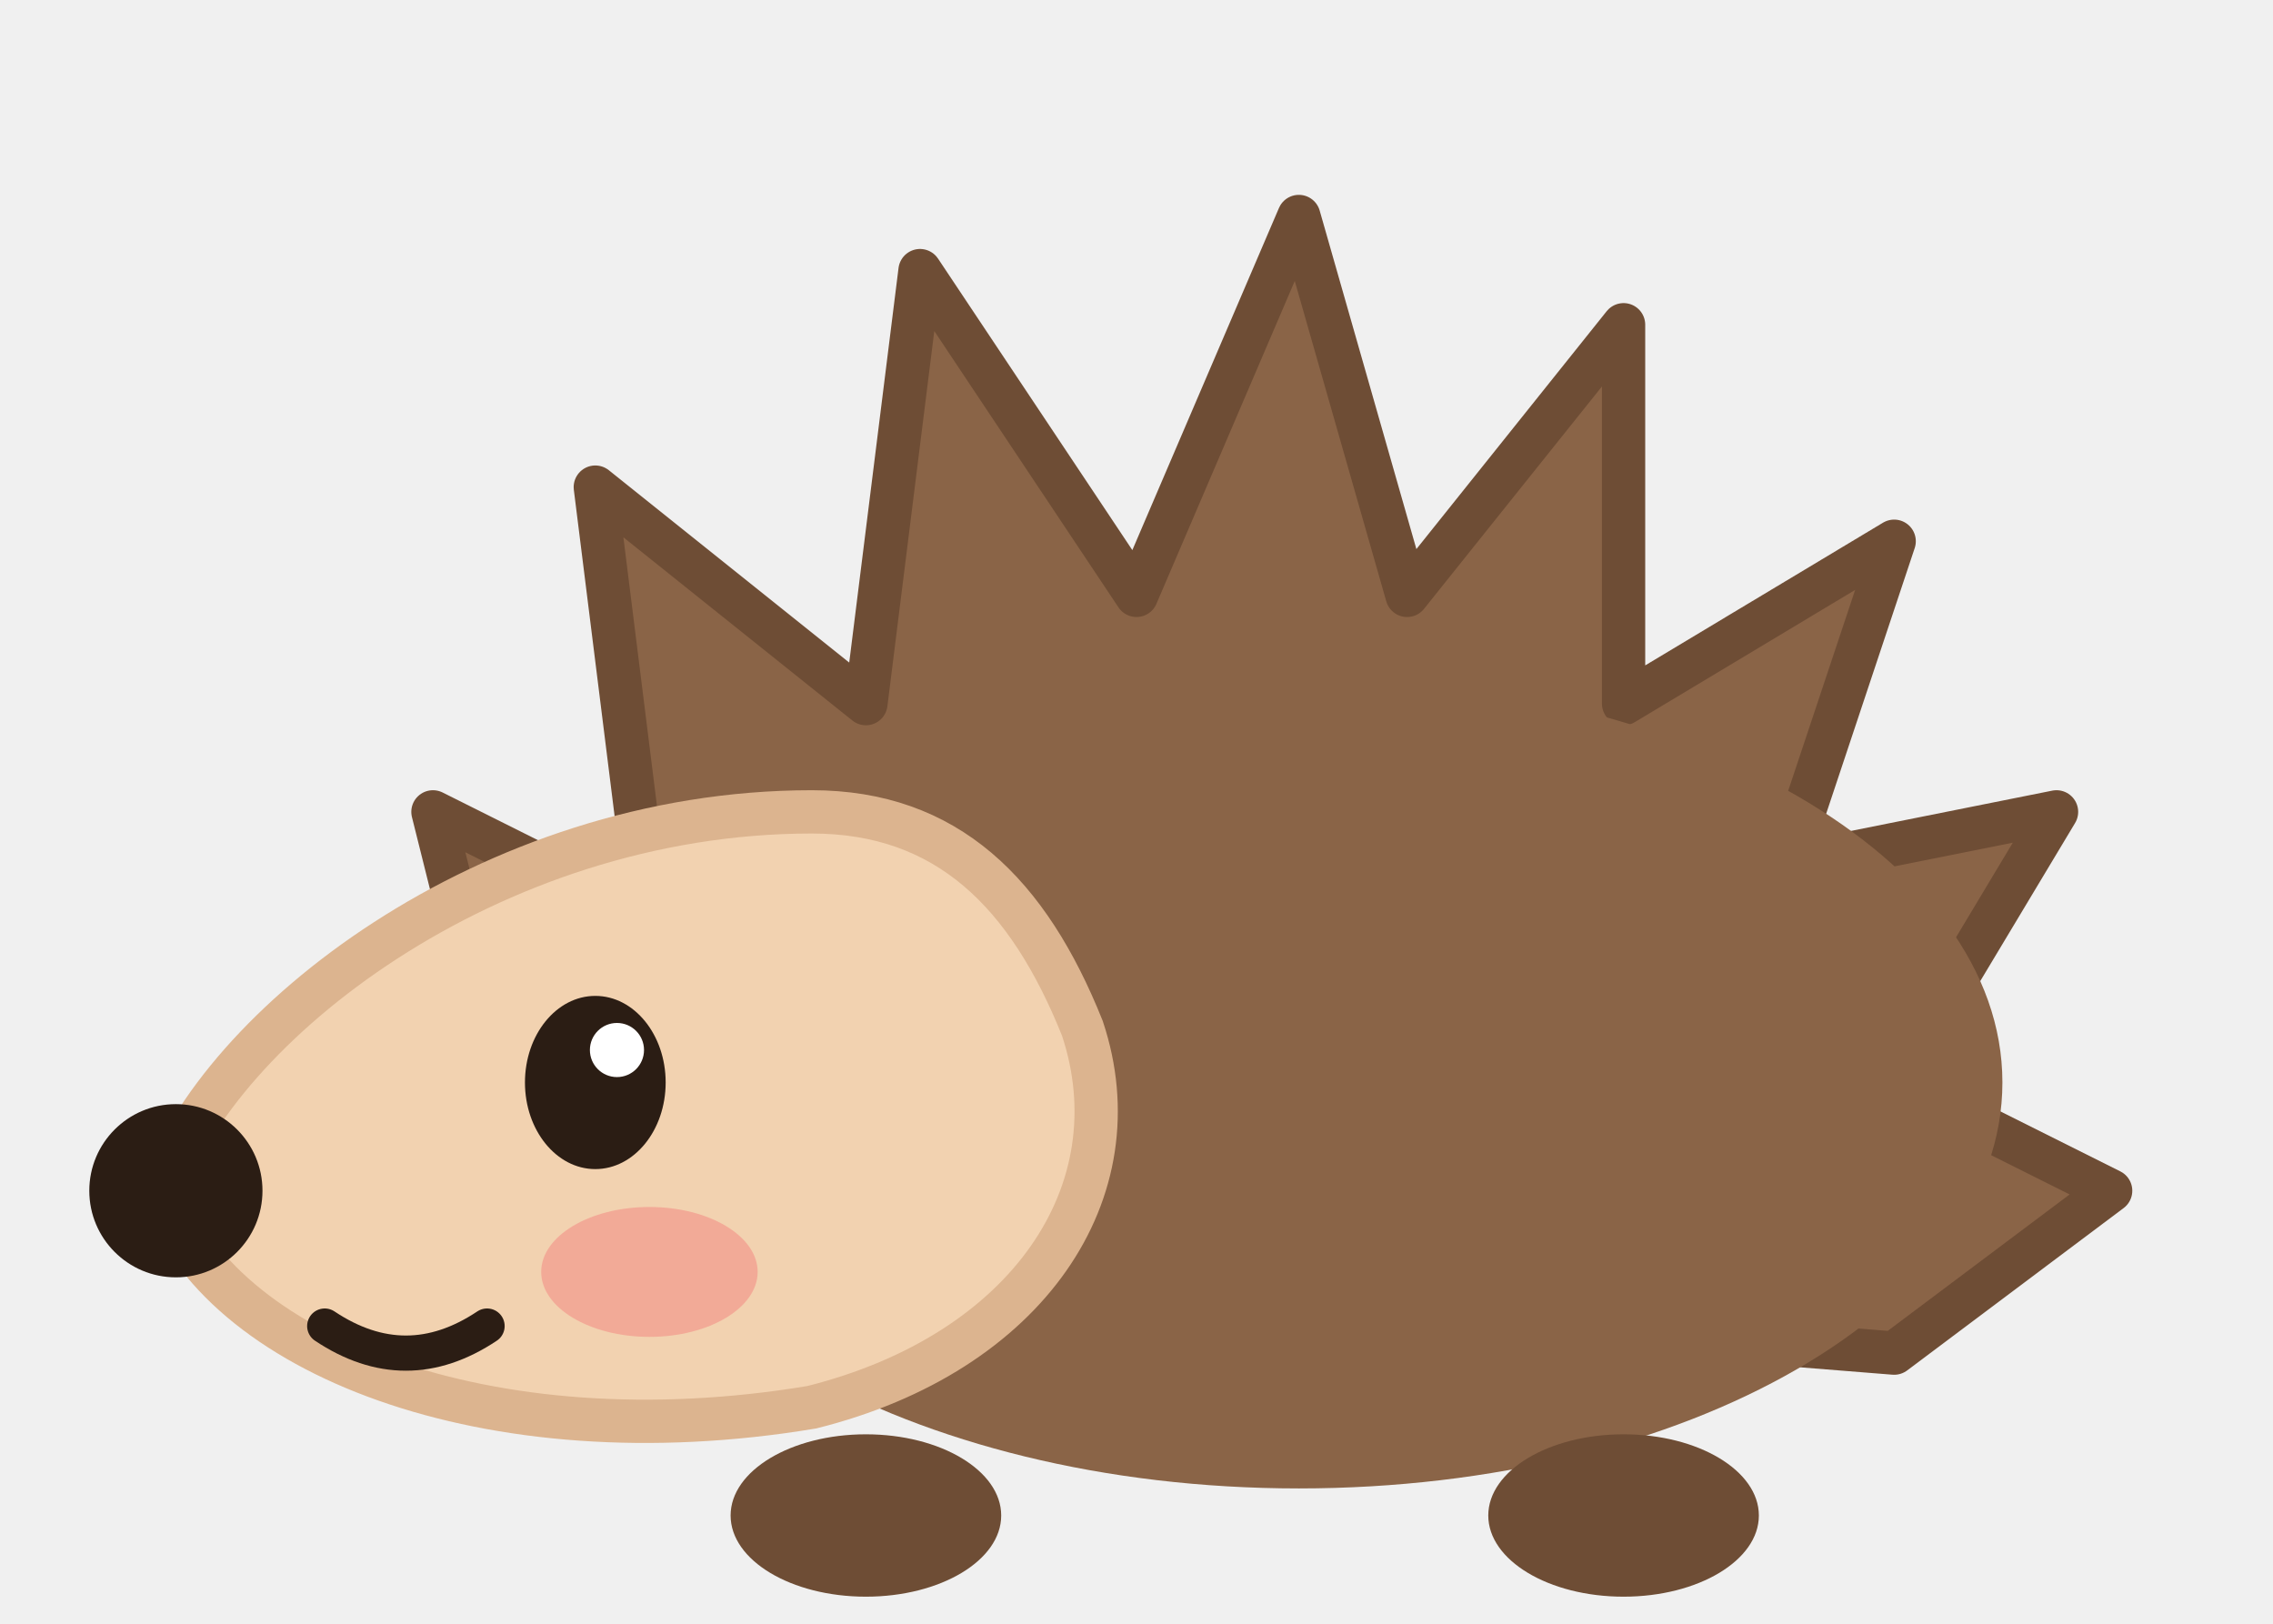
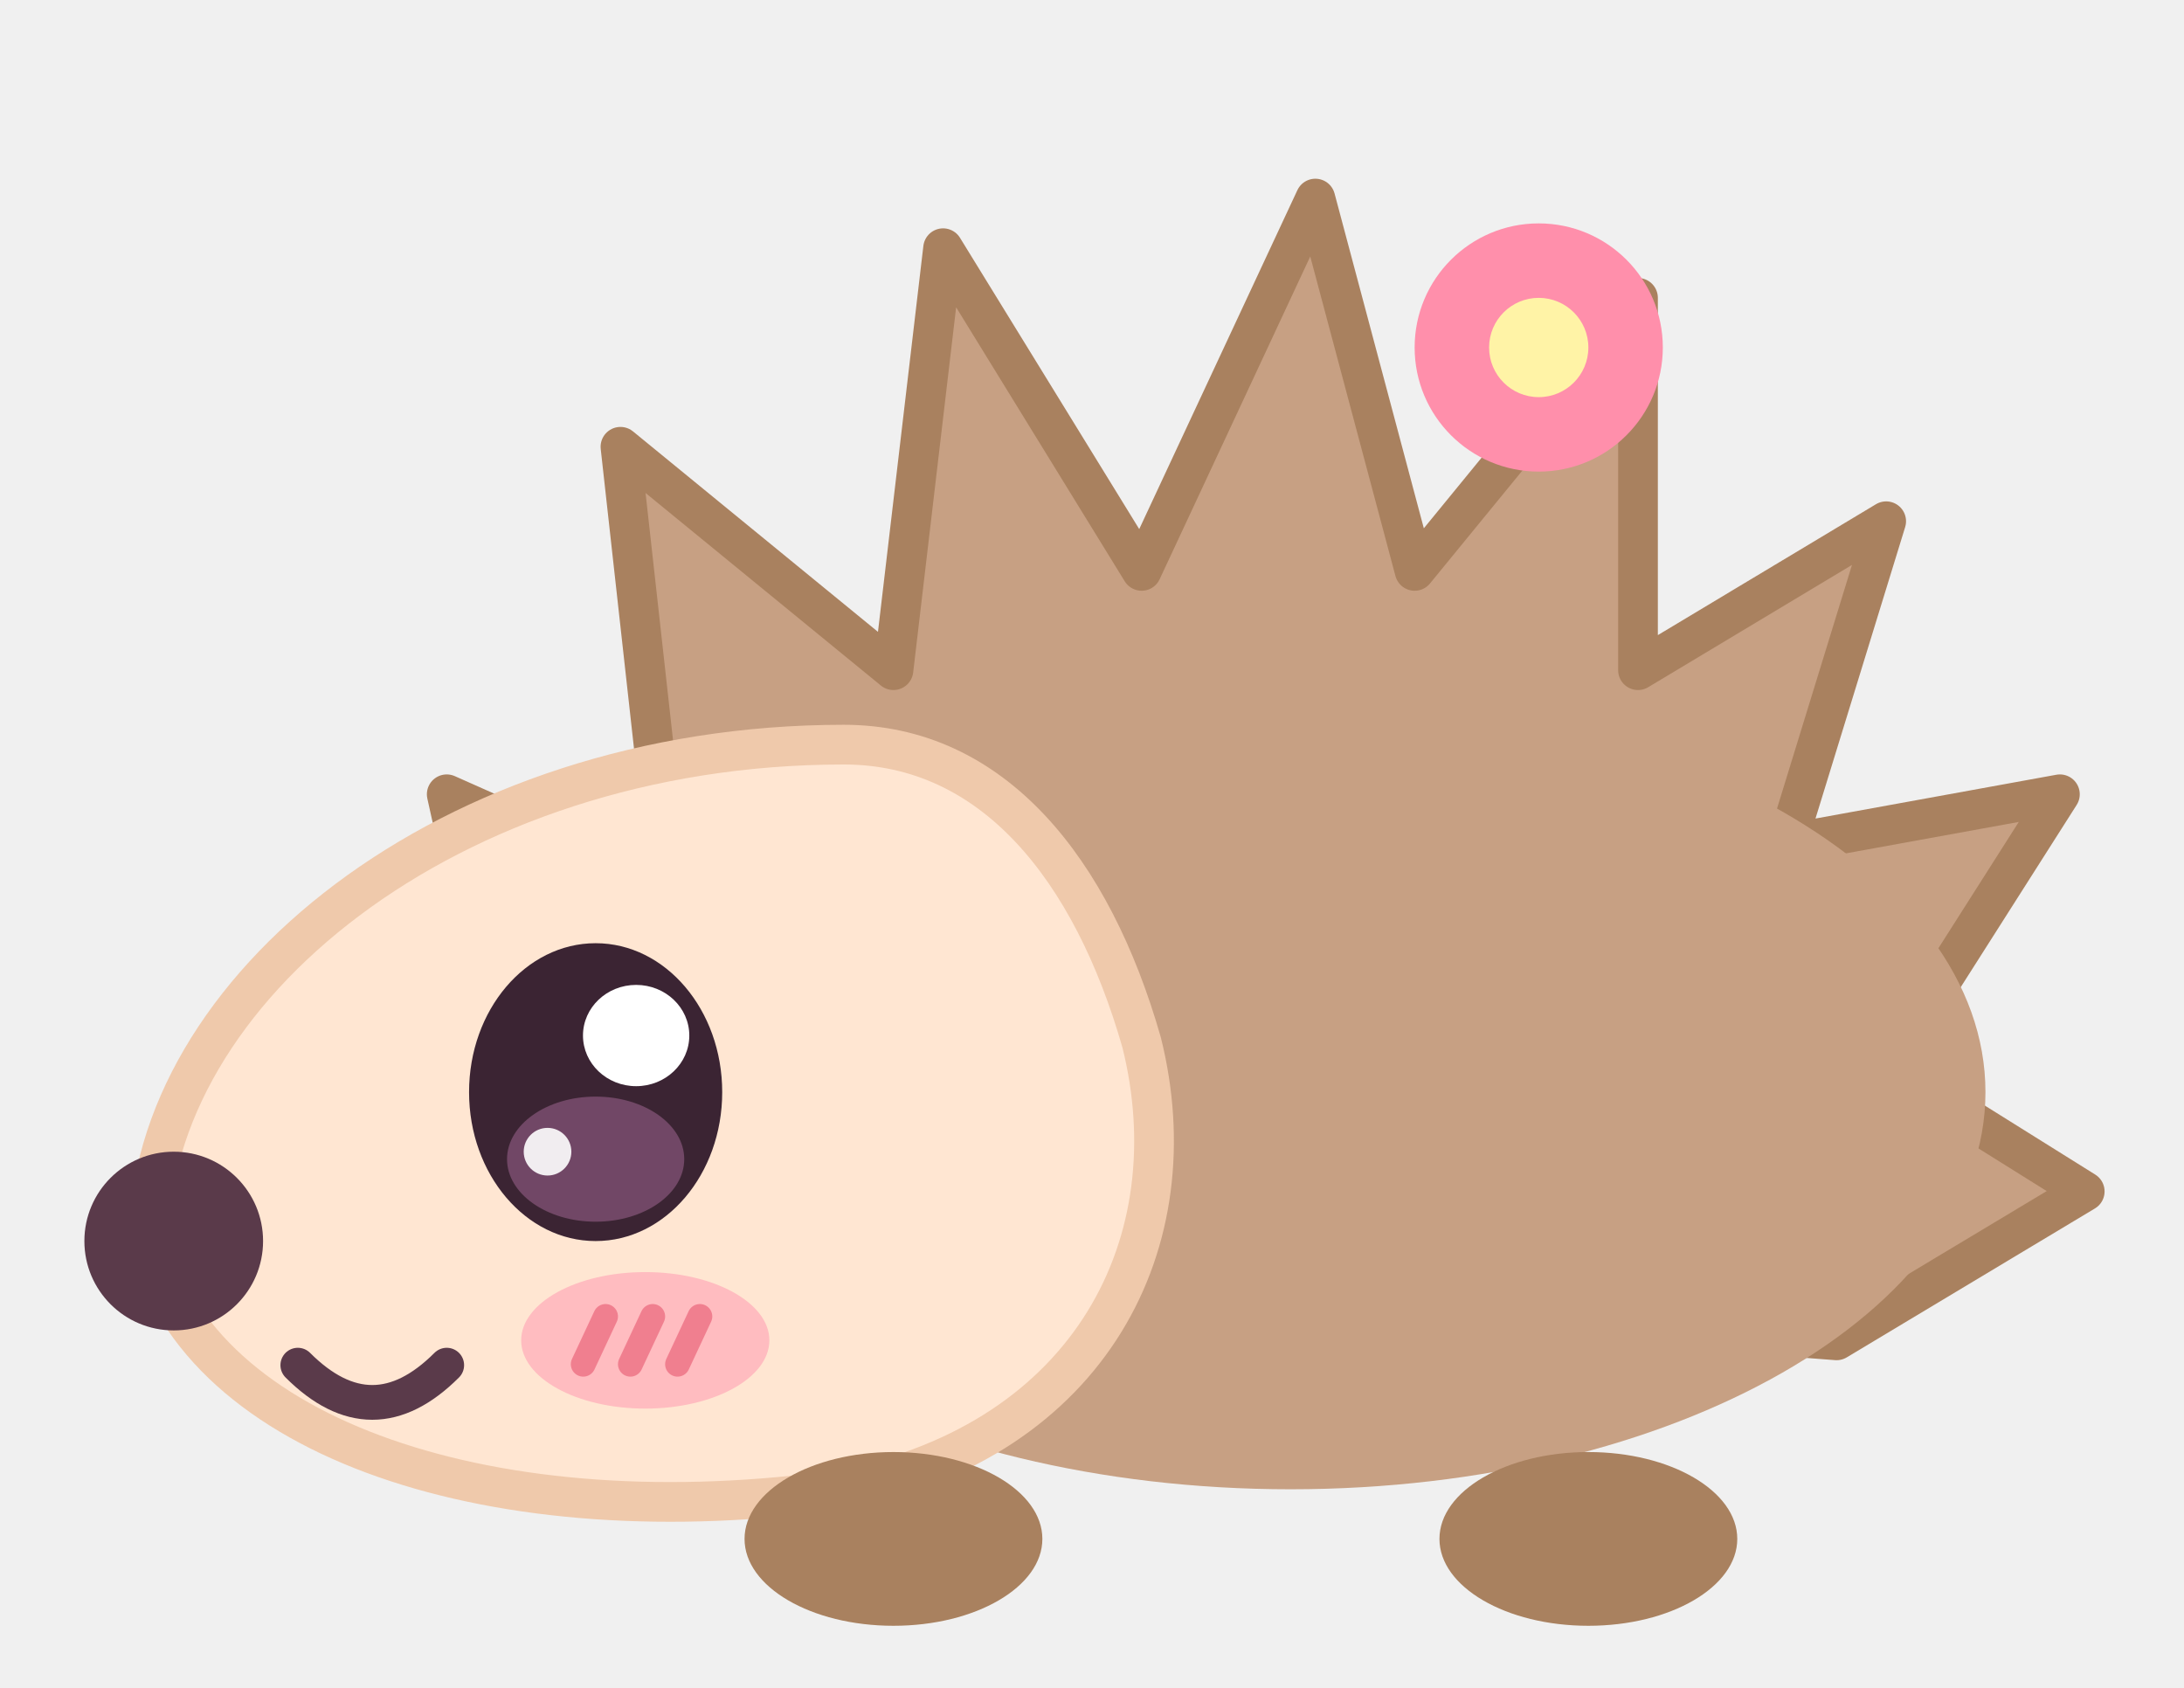
- <svg xmlns="http://www.w3.org/2000/svg" viewBox="0 0 84 60" role="img" aria-label="A little hedgehog">
-   <path d="M20 46 L16 30 L24 34 L22 18 L32 26 L34 10 L42 22 L48 8 L52 22 L60 12 L60 26 L70 20 L66 32 L76 30 L70 40 L78 44 L70 50 Z" fill="#8a6447" stroke="#6e4d35" stroke-width="1.6" stroke-linejoin="round" />
-   <ellipse cx="48" cy="40" rx="26" ry="15" fill="#8a6447" />
-   <path d="M30 30 C18 30 8 38 6 44 C8 50 18 54 30 52 C38 50 42 44 40 38 C38 33 35 30 30 30 Z" fill="#f2d2b0" stroke="#dcb48f" stroke-width="1.6" />
-   <circle cx="6.5" cy="44" r="3.2" fill="#2b1d14" />
-   <ellipse cx="22" cy="40" rx="2.6" ry="3.2" fill="#2b1d14" />
-   <circle cx="22.8" cy="38.8" r="1" fill="#fff" />
-   <ellipse cx="24" cy="47" rx="4" ry="2.4" fill="#f3958a" opacity=".65" />
-   <path d="M12 49 Q15 51 18 49" fill="none" stroke="#2b1d14" stroke-width="1.3" stroke-linecap="round" />
-   <g fill="#6e4d35">
-     <ellipse cx="32" cy="56" rx="5" ry="3" />
-     <ellipse cx="60" cy="56" rx="5" ry="3" />
+ <svg xmlns="http://www.w3.org/2000/svg" viewBox="0 0 88 68" role="img" aria-label="A little hedgehog with a flower">
+   <path d="M22 50 L18 32 L27 36 L25 18 L36 27 L38 10 L46 23 L53 8 L57 23 L66 12 L66 27 L76 21 L72 34 L83 32 L76 43 L84 48 L74 54 Z" fill="#c7a083" stroke="#a9815f" stroke-width="1.6" stroke-linejoin="round" />
+   <ellipse cx="52" cy="44" rx="28" ry="16" fill="#c7a083" />
+   <path d="M34 30 C18 30 6 40 6 50 C8 58 20 62 34 60 C44 58 48 50 46 42 C44 35 40 30 34 30 Z" fill="#ffe6d2" stroke="#efc9ab" stroke-width="1.6" />
+   <circle cx="7" cy="50" r="3.6" fill="#5a3a4a" />
+   <g transform="translate(24 44)">
+     <g>
+       <animateTransform attributeName="transform" type="scale" values="1 1;1 1;1 .08;1 1" keyTimes="0;.93;.965;1" dur="4.2s" repeatCount="indefinite" />
+       <g transform="translate(-24 -44)">
+         <g>
+           <ellipse cx="24" cy="44" rx="5.1" ry="6" fill="#3b2433" />
+           <ellipse cx="24" cy="46.7" rx="3.57" ry="2.52" fill="#7a4e6e" opacity=".85" />
+           <ellipse cx="25.632" cy="41.72" rx="2.142" ry="2.04" fill="#fff" />
+           <circle cx="22.062" cy="46.4" r="0.96" fill="#fff" opacity=".9" />
+         </g>
+       </g>
+     </g>
  </g>
+   <ellipse cx="26" cy="54" rx="5" ry="2.75" fill="#ffaab8" opacity=".7" />
+   <path d="M23.5 54.962 l0.9 -1.925" stroke="#f07f8f" stroke-width="1.0" stroke-linecap="round" />
+   <path d="M25.4 54.962 l0.9 -1.925" stroke="#f07f8f" stroke-width="1.0" stroke-linecap="round" />
+   <path d="M27.3 54.962 l0.9 -1.925" stroke="#f07f8f" stroke-width="1.0" stroke-linecap="round" />
+   <path d="M12 55 Q15 58 18 55" fill="none" stroke="#5a3a4a" stroke-width="1.4" stroke-linecap="round" />
+   <g fill="#a9815f">
+     <ellipse cx="36" cy="62" rx="6" ry="3.5" />
+     <ellipse cx="64" cy="62" rx="6" ry="3.5" />
+   </g>
+   <circle cx="62" cy="14" r="5" fill="#ff8fab" />
+   <circle cx="62" cy="14" r="2" fill="#fff3a6" />
</svg>
